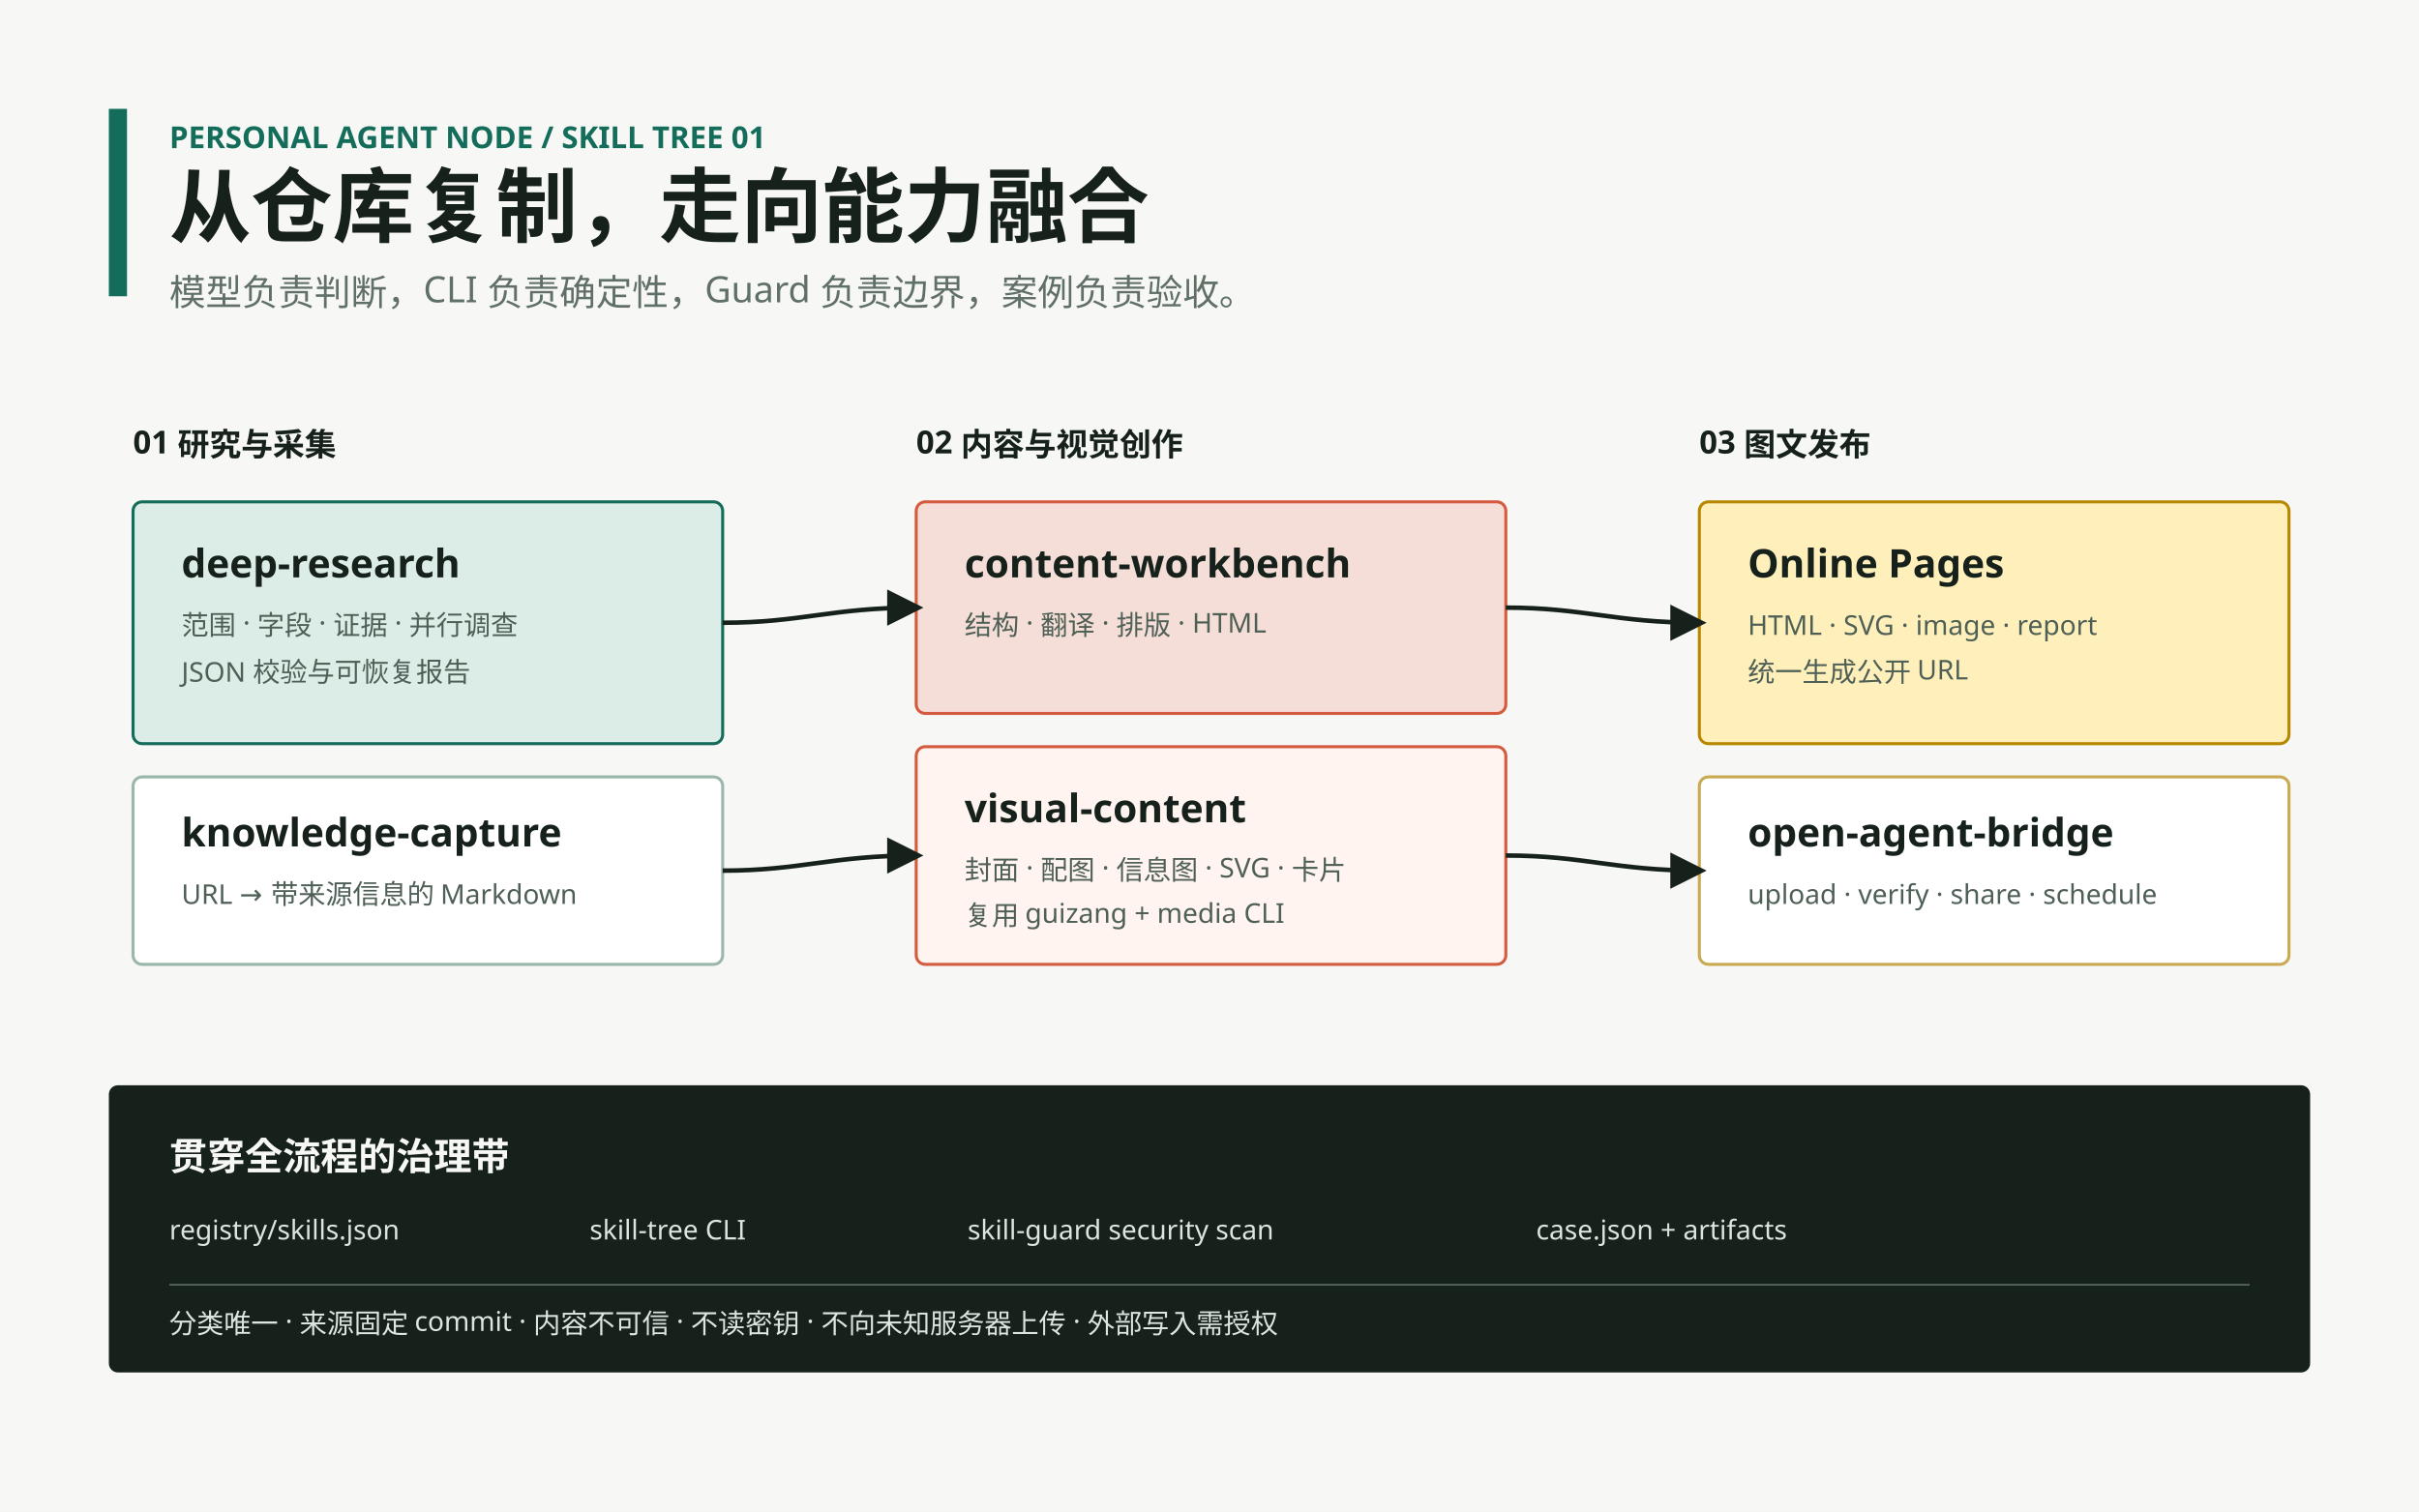
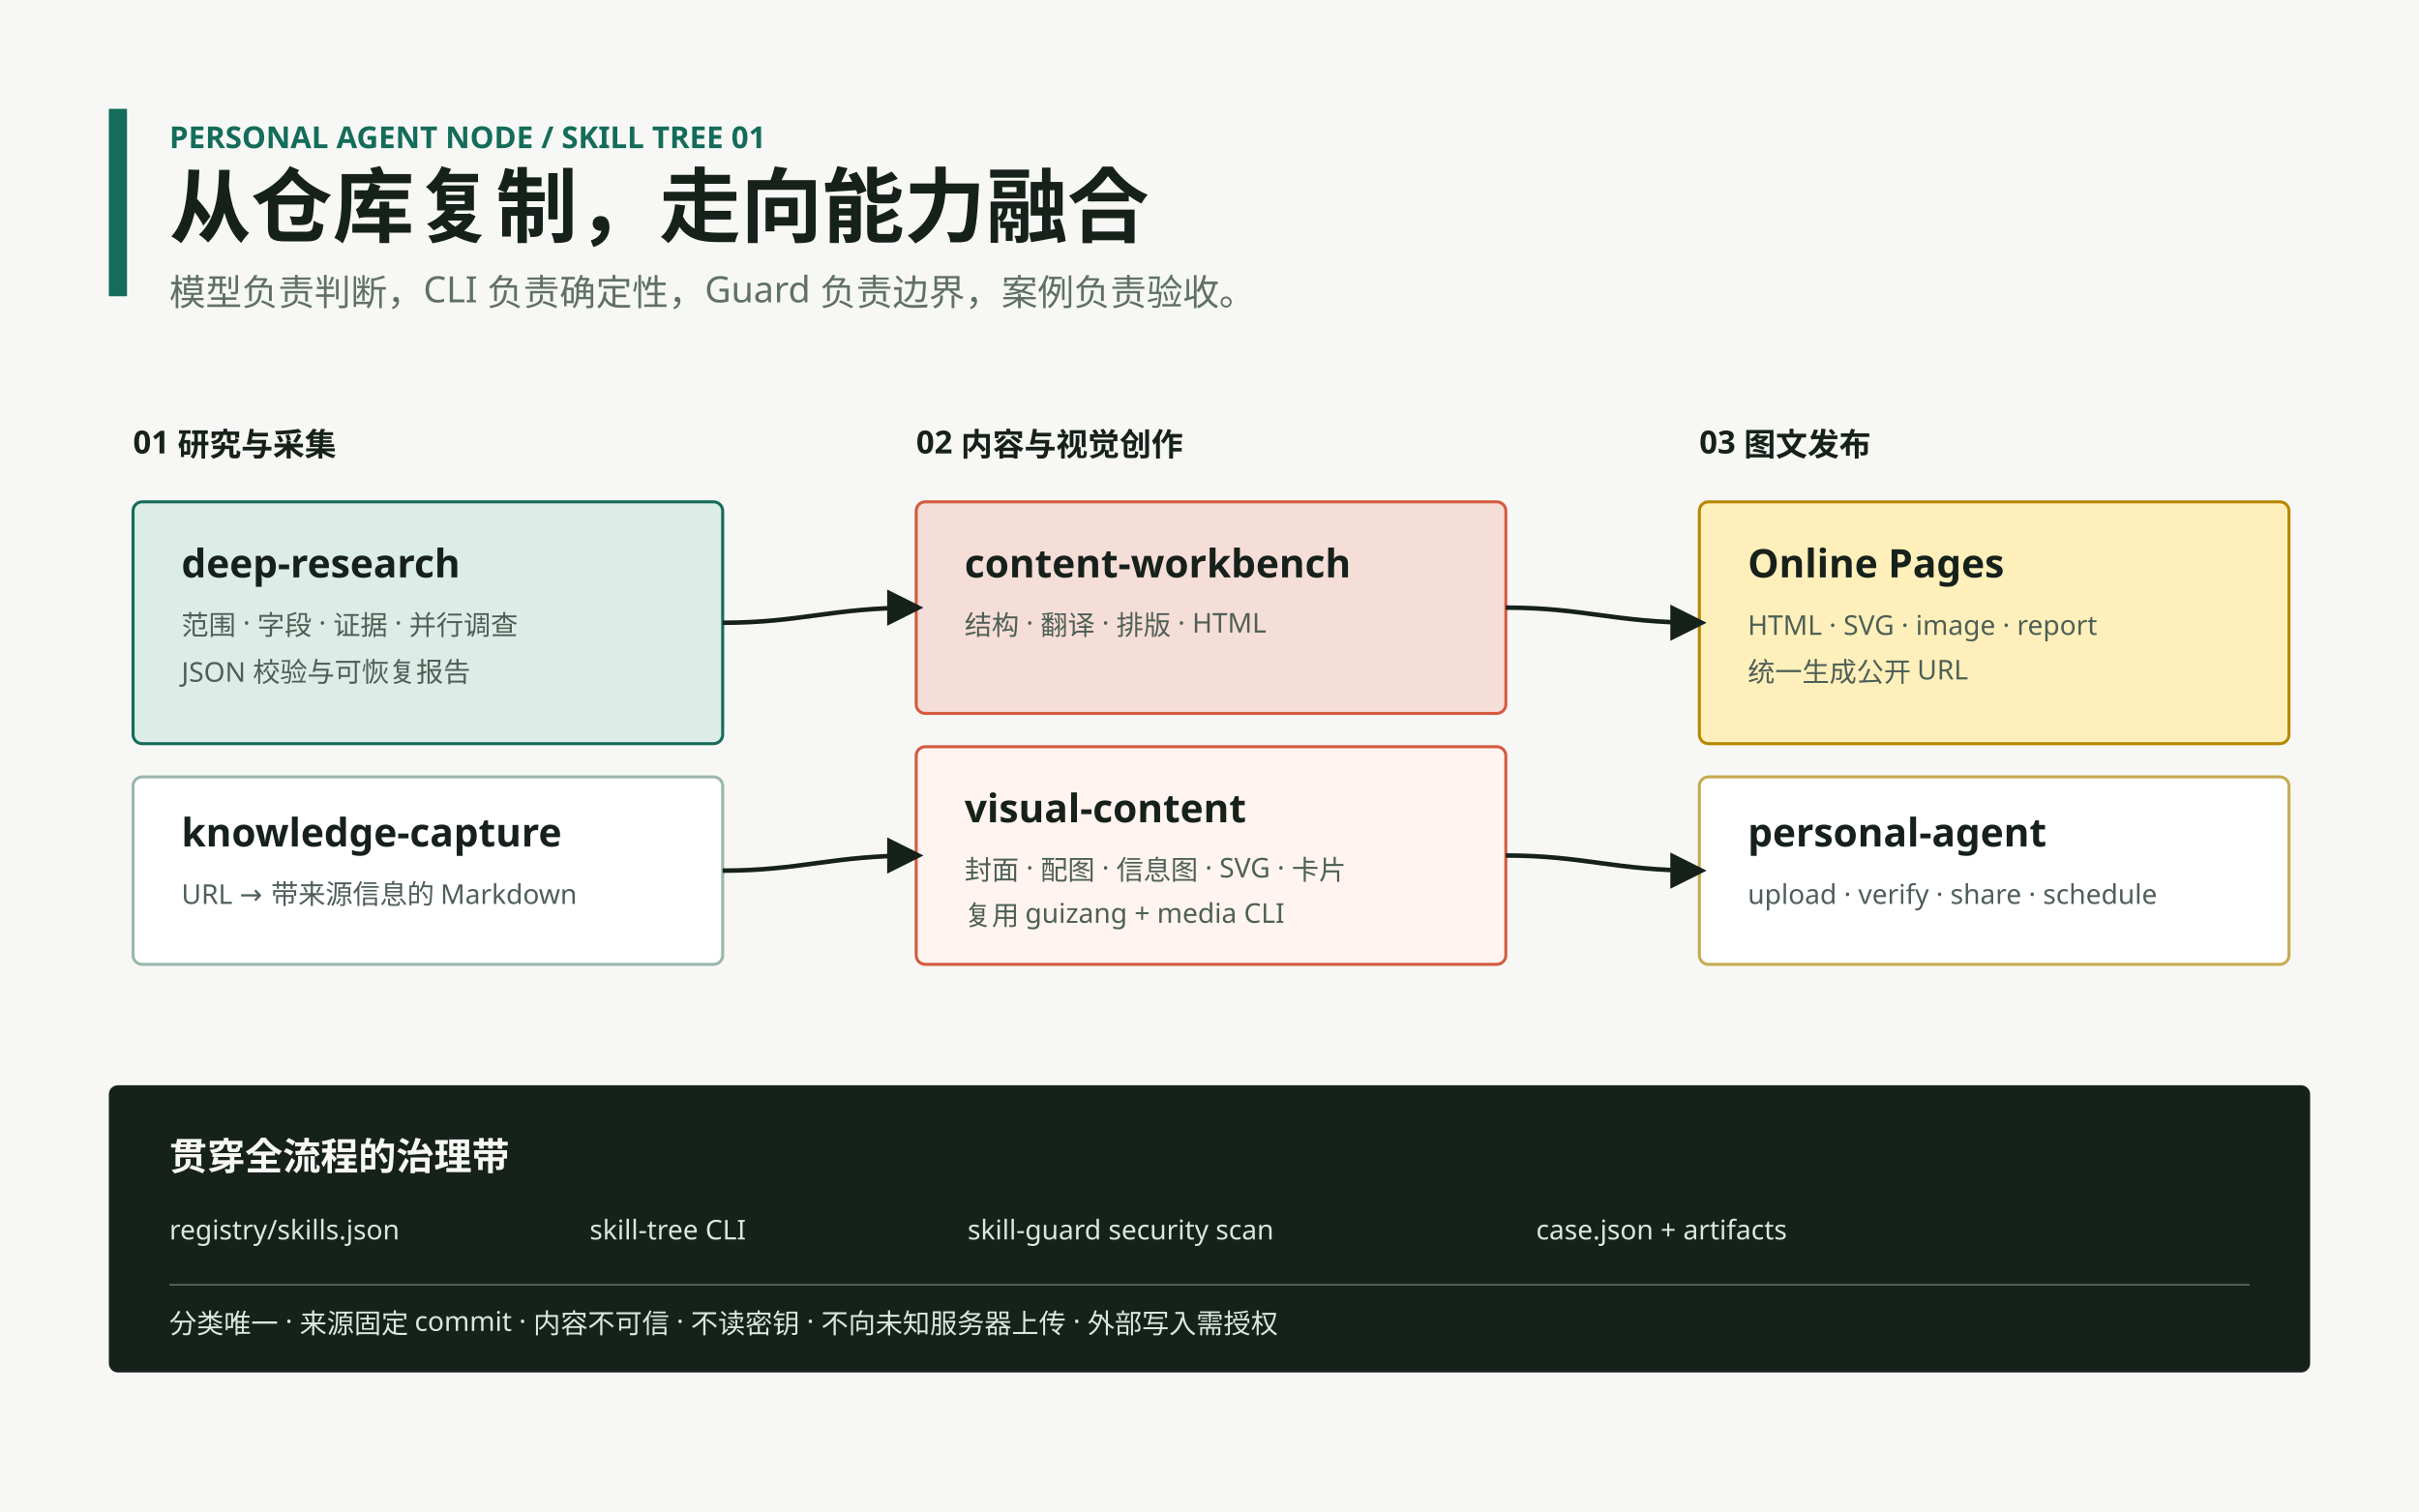
<svg xmlns="http://www.w3.org/2000/svg" width="1600" height="1000" viewBox="0 0 1600 1000" role="img" aria-labelledby="title desc">
  <style>
    text { font-family: "Noto Sans SC", "PingFang SC", system-ui, sans-serif; letter-spacing: 0; fill: #17211b; }
    .eyebrow { font-size: 20px; font-weight: 700; fill: #146c5a; }
    .title { font-size: 54px; font-weight: 760; }
    .subtitle { font-size: 24px; fill: #607067; }
    .stage { font-size: 21px; font-weight: 750; }
    .node-title { font-size: 26px; font-weight: 730; }
    .node-copy { font-size: 18px; fill: #4e5f56; }
    .guard-title { font-size: 25px; font-weight: 760; fill: #f7f8f5; }
    .guard-copy { font-size: 18px; fill: #dbe6df; }
    .edge { fill: none; stroke: #17211b; stroke-width: 3; marker-end: url(#arrow); }
  </style>
  <defs>
    <marker id="arrow" viewBox="0 0 10 10" refX="8" refY="5" markerWidth="8" markerHeight="8" orient="auto-start-reverse">
      <path d="M 0 0 L 10 5 L 0 10 z" fill="#17211b" />
    </marker>
  </defs>
  <rect width="1600" height="1000" fill="#f7f8f5" />
  <rect x="72" y="72" width="12" height="124" fill="#146c5a" />
  <text x="112" y="98" class="eyebrow">PERSONAL AGENT NODE / SKILL TREE 01</text>
  <text x="112" y="156" class="title">从仓库复制，走向能力融合</text>
  <text x="112" y="202" class="subtitle">模型负责判断，CLI 负责确定性，Guard 负责边界，案例负责验收。</text>
  <text x="88" y="300" class="stage">01 研究与采集</text>
  <rect x="88" y="332" width="390" height="160" rx="6" fill="#dcece6" stroke="#146c5a" stroke-width="2" />
  <text x="120" y="382" class="node-title">deep-research</text>
  <text x="120" y="420" class="node-copy">范围 · 字段 · 证据 · 并行调查</text>
  <text x="120" y="451" class="node-copy">JSON 校验与可恢复报告</text>
  <rect x="88" y="514" width="390" height="124" rx="6" fill="#ffffff" stroke="#9bb7ab" stroke-width="2" />
  <text x="120" y="560" class="node-title">knowledge-capture</text>
  <text x="120" y="598" class="node-copy">URL → 带来源信息的 Markdown</text>
  <text x="606" y="300" class="stage">02 内容与视觉创作</text>
  <rect x="606" y="332" width="390" height="140" rx="6" fill="#f6ded8" stroke="#d45b3f" stroke-width="2" />
  <text x="638" y="382" class="node-title">content-workbench</text>
  <text x="638" y="420" class="node-copy">结构 · 翻译 · 排版 · HTML</text>
  <rect x="606" y="494" width="390" height="144" rx="6" fill="#fff4ef" stroke="#d45b3f" stroke-width="2" />
  <text x="638" y="544" class="node-title">visual-content</text>
  <text x="638" y="582" class="node-copy">封面 · 配图 · 信息图 · SVG · 卡片</text>
  <text x="638" y="612" class="node-copy">复用 guizang + media CLI</text>
  <text x="1124" y="300" class="stage">03 图文发布</text>
  <rect x="1124" y="332" width="390" height="160" rx="6" fill="#fff0bb" stroke="#b88700" stroke-width="2" />
  <text x="1156" y="382" class="node-title">Online Pages</text>
  <text x="1156" y="420" class="node-copy">HTML · SVG · image · report</text>
  <text x="1156" y="451" class="node-copy">统一生成公开 URL</text>
  <rect x="1124" y="514" width="390" height="124" rx="6" fill="#ffffff" stroke="#c7aa52" stroke-width="2" />
-   <text x="1156" y="560" class="node-title">open-agent-bridge</text>
+   <text x="1156" y="560" class="node-title">personal-agent</text>
  <text x="1156" y="598" class="node-copy">upload · verify · share · schedule</text>
  <path class="edge" d="M 478 412 C 530 412, 550 402, 606 402" />
  <path class="edge" d="M 478 576 C 530 576, 550 566, 606 566" />
  <path class="edge" d="M 996 402 C 1048 402, 1068 412, 1124 412" />
  <path class="edge" d="M 996 566 C 1048 566, 1068 576, 1124 576" />
  <rect x="72" y="718" width="1456" height="190" rx="6" fill="#17211b" />
  <text x="112" y="774" class="guard-title">贯穿全流程的治理带</text>
  <text x="112" y="820" class="guard-copy">registry/skills.json</text>
  <text x="390" y="820" class="guard-copy">skill-tree CLI</text>
  <text x="640" y="820" class="guard-copy">skill-guard security scan</text>
  <text x="1016" y="820" class="guard-copy">case.json + artifacts</text>
  <line x1="112" y1="850" x2="1488" y2="850" stroke="#607067" stroke-width="1" />
  <text x="112" y="882" class="guard-copy">分类唯一 · 来源固定 commit · 内容不可信 · 不读密钥 · 不向未知服务器上传 · 外部写入需授权</text>
</svg>
